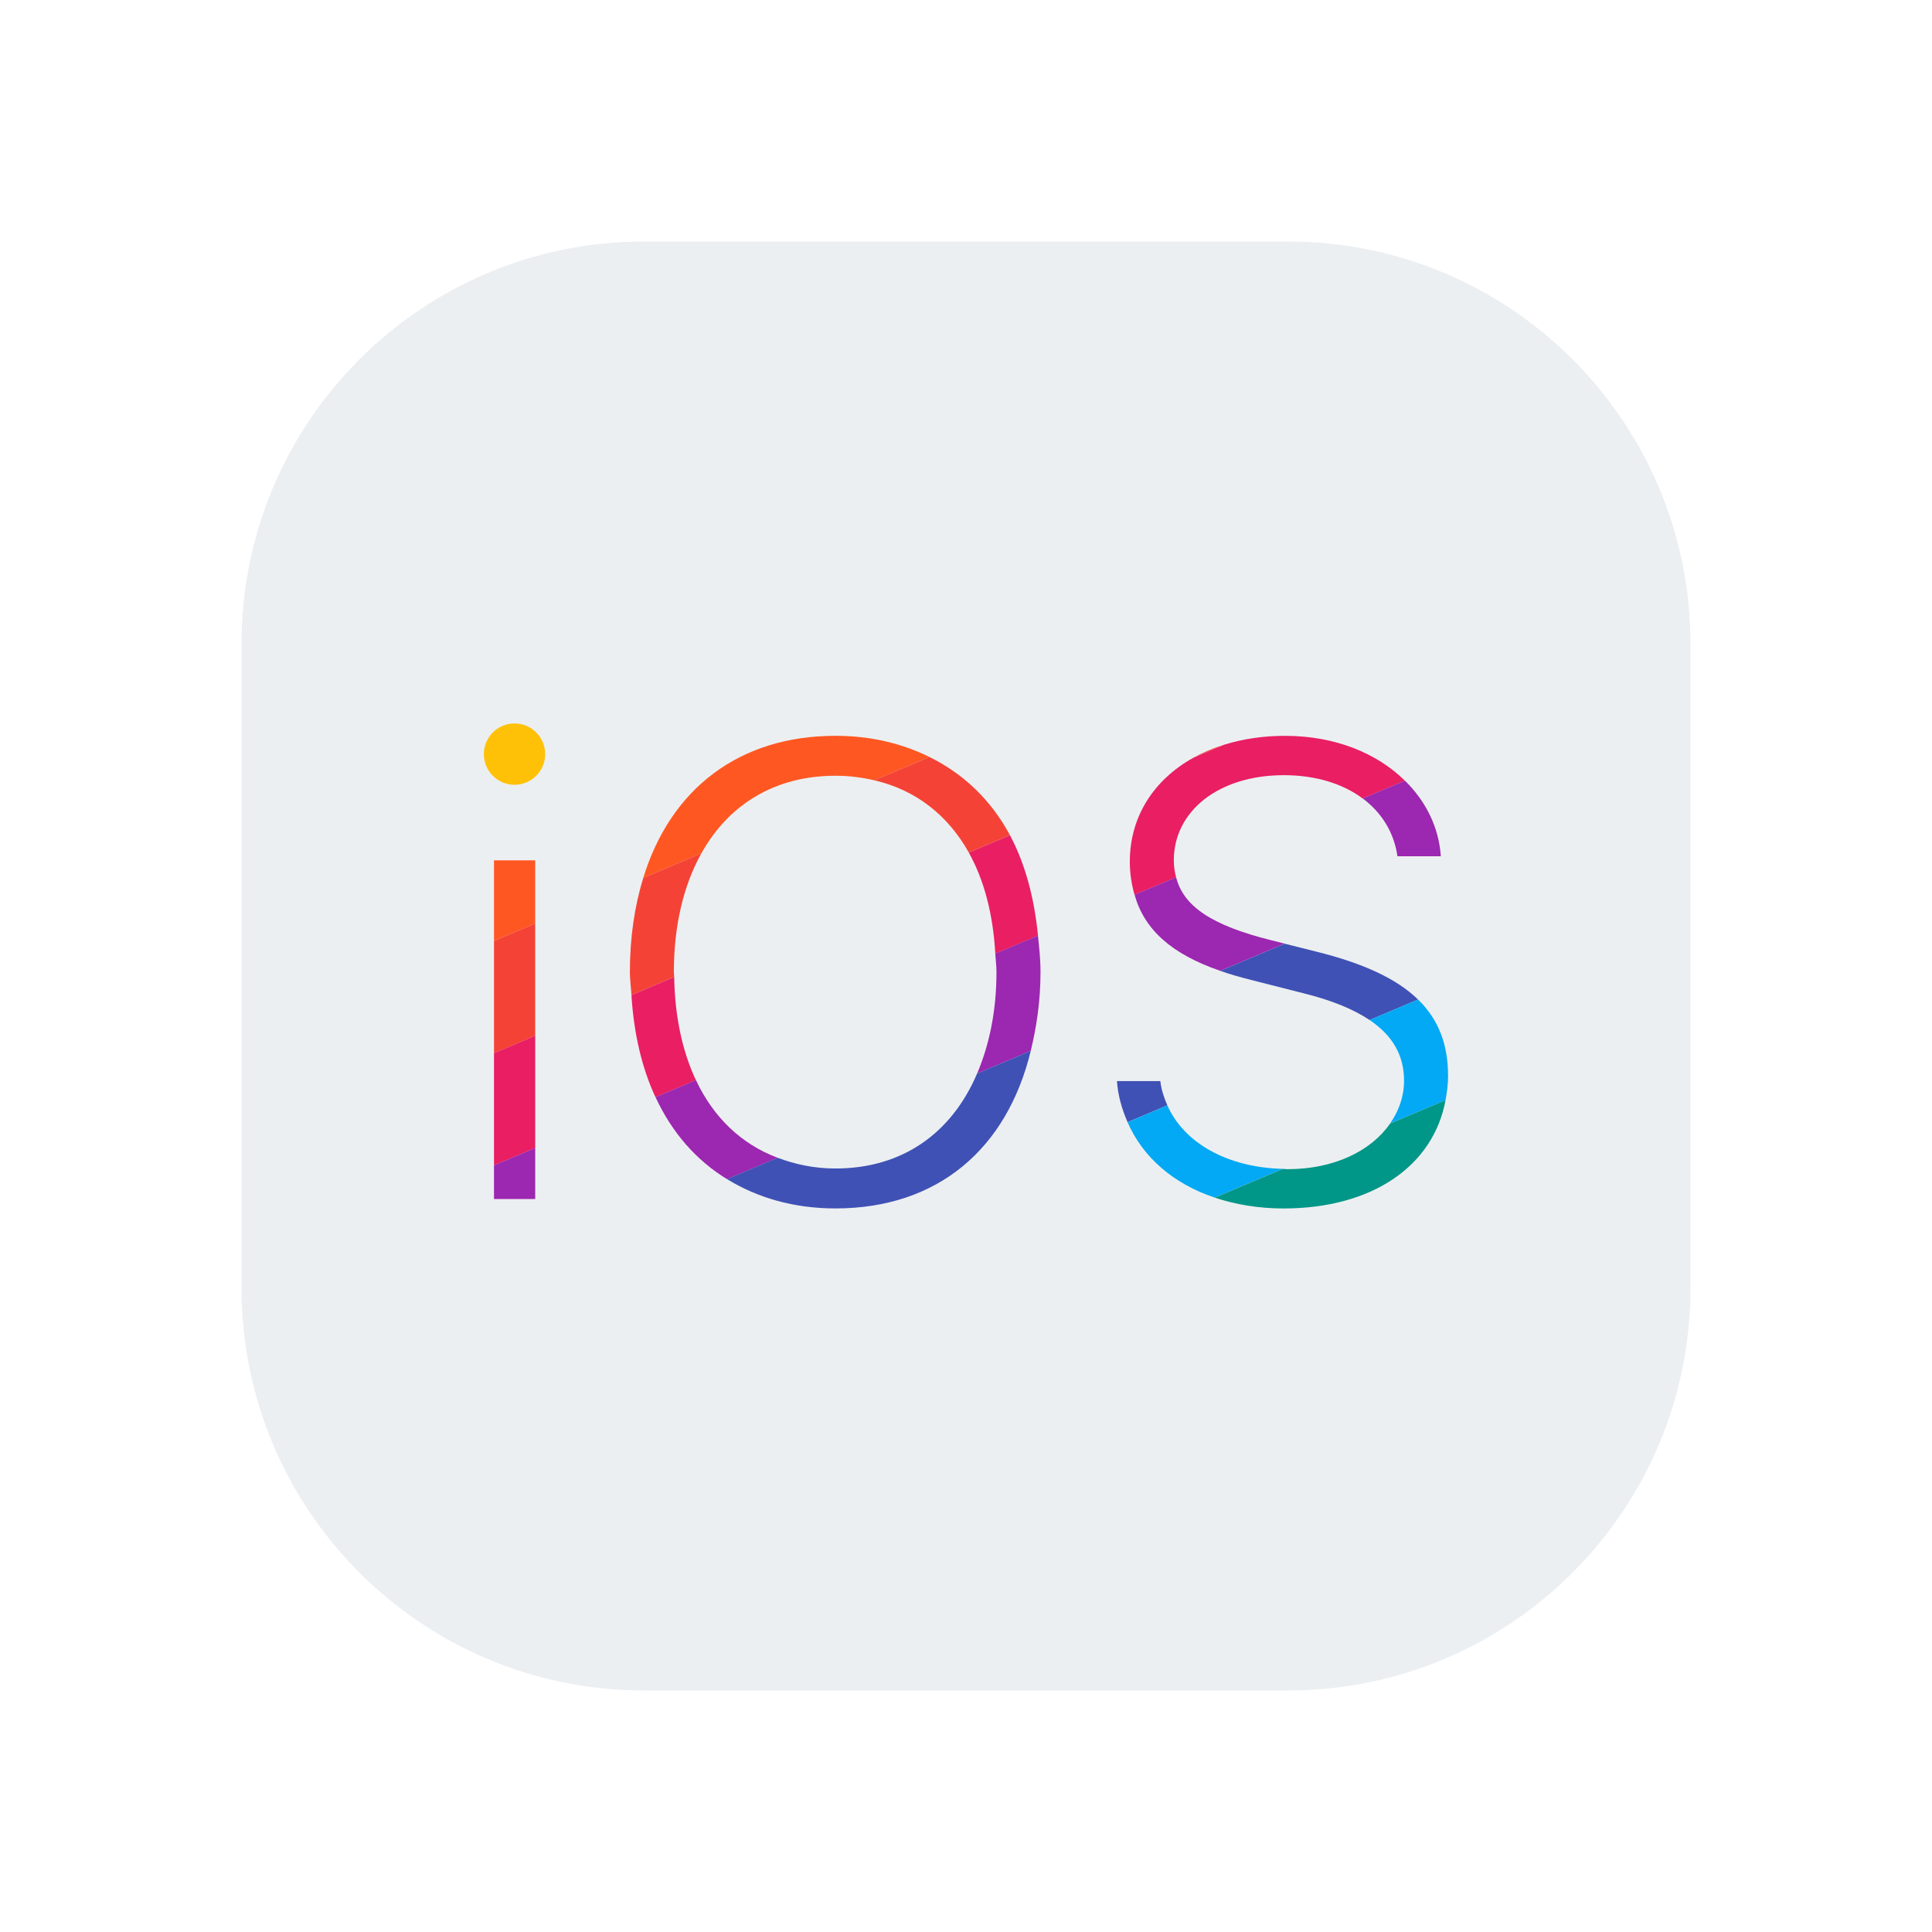
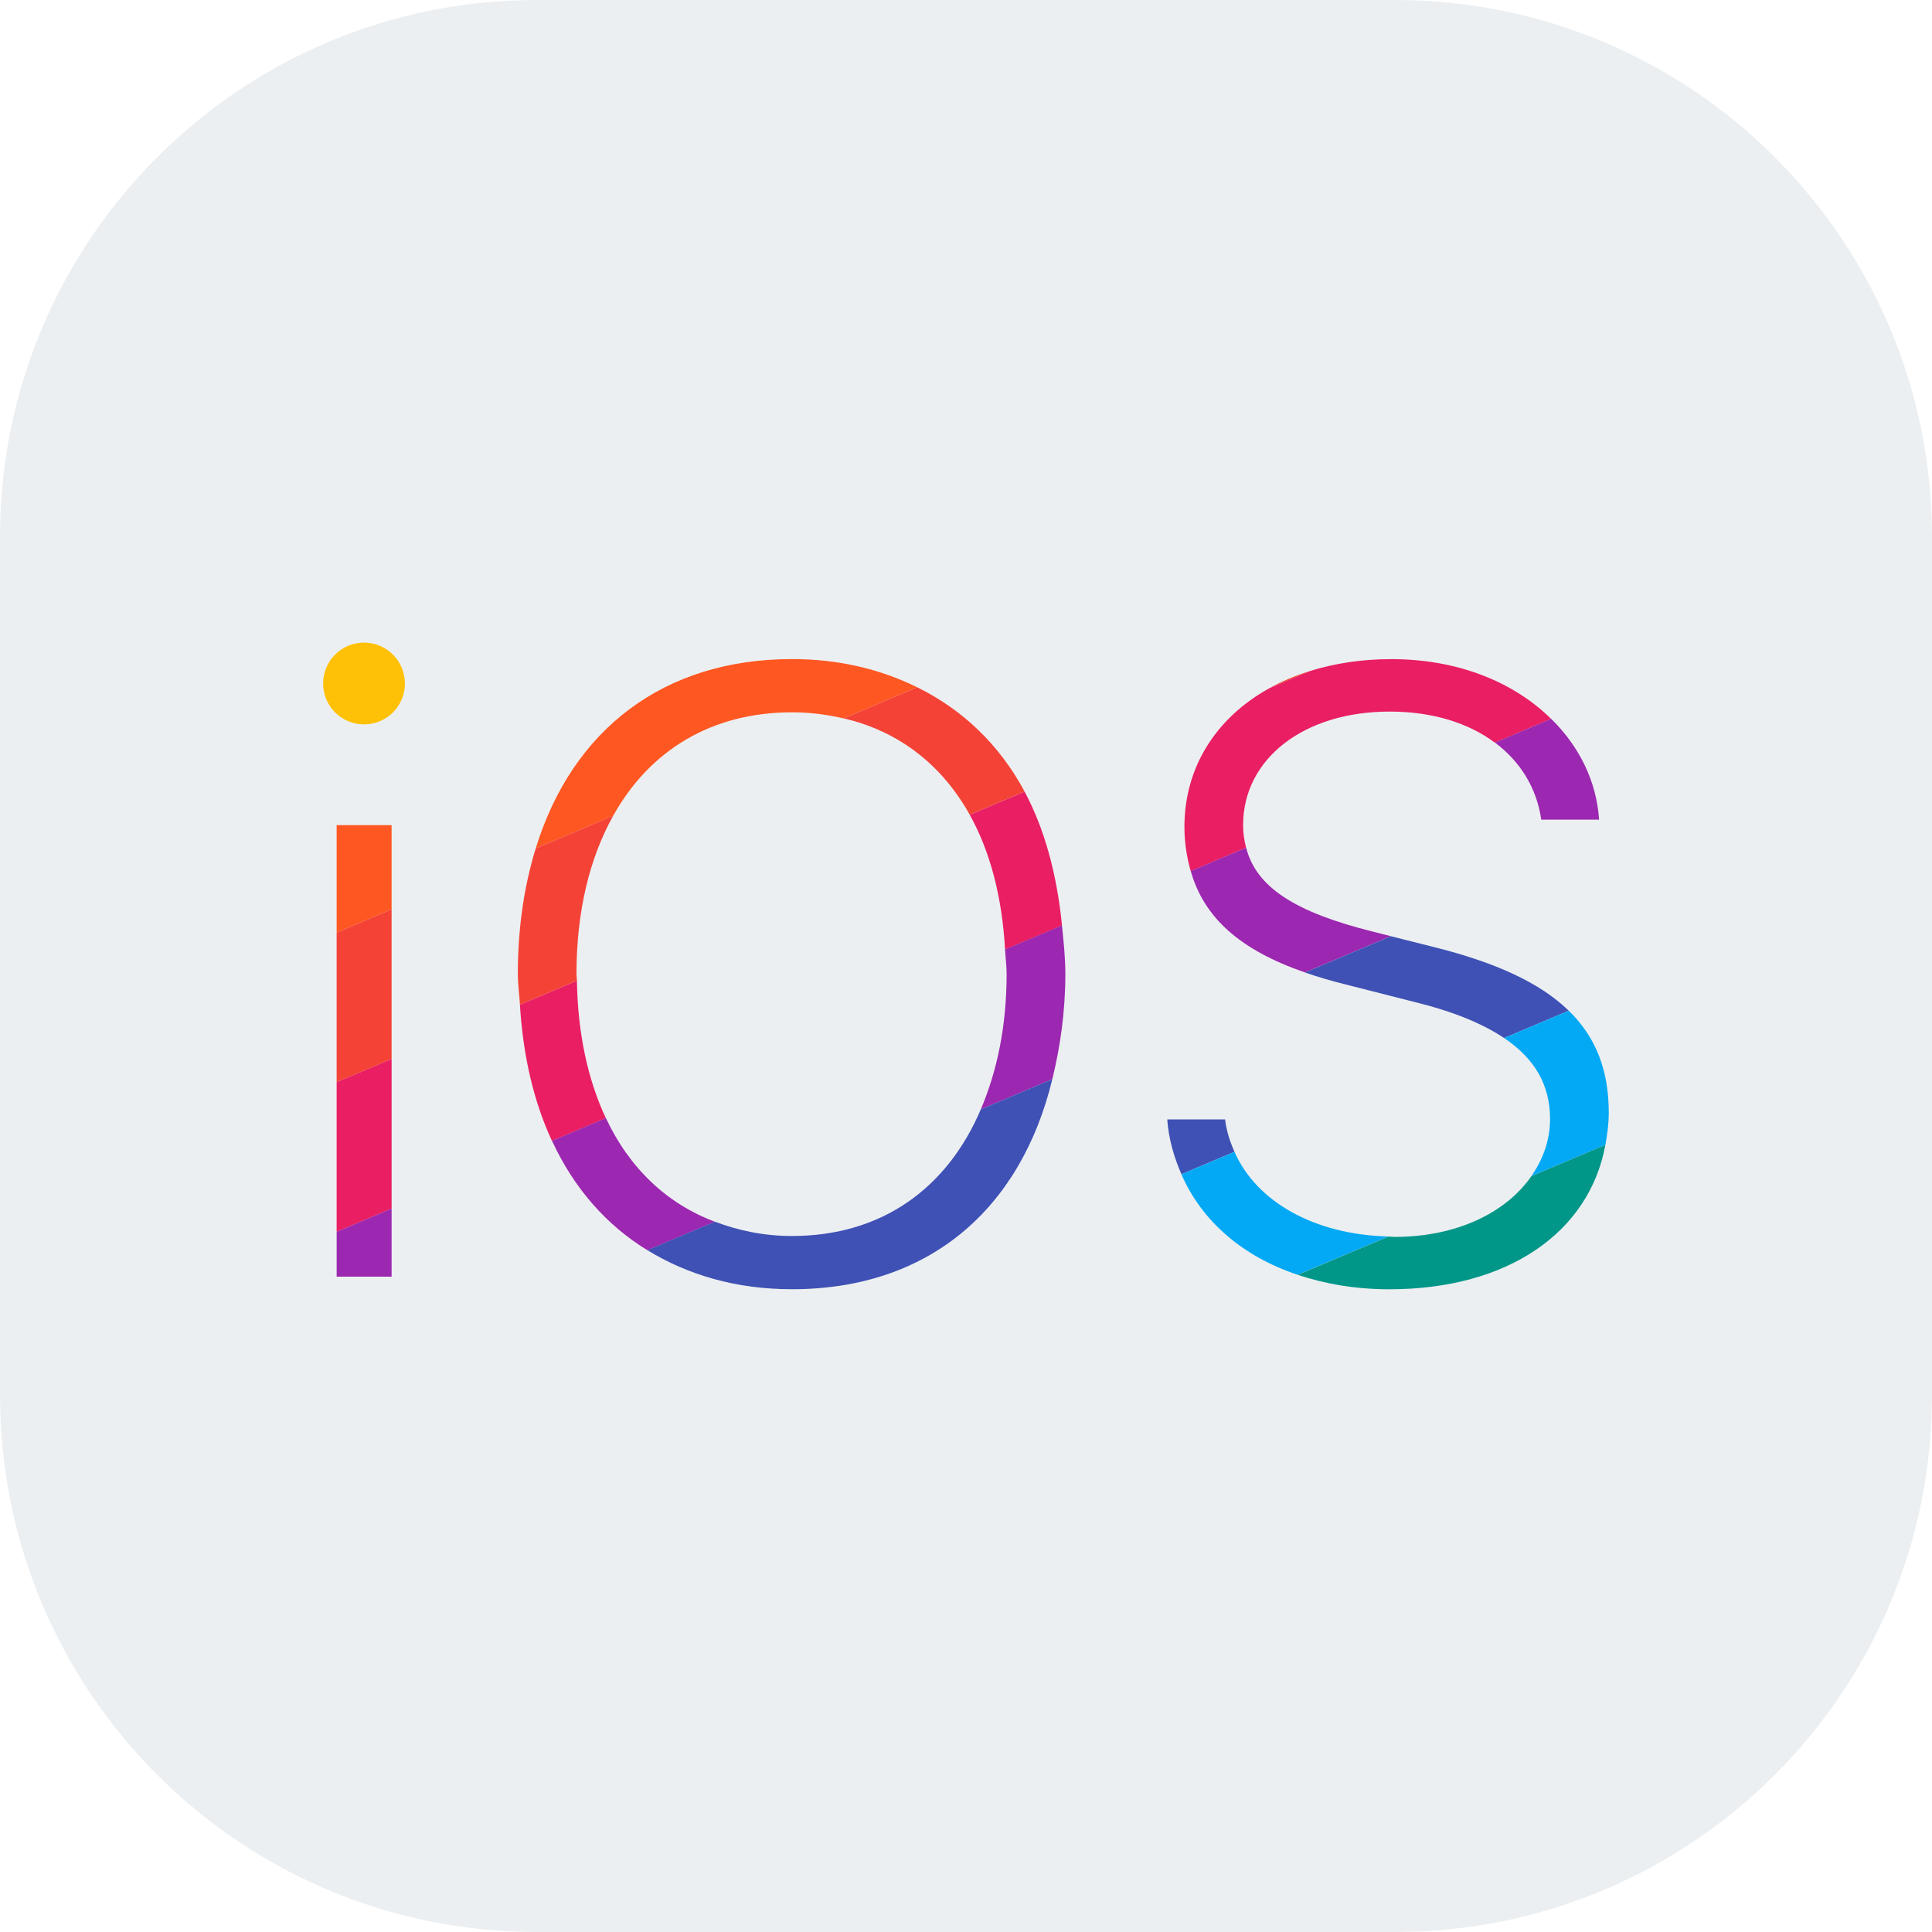
- <svg xmlns="http://www.w3.org/2000/svg" viewBox="0 0 48 48" width="48px" height="48px">
-   <path fill="#eceff1" d="M16,42h16c5.523,0,10-4.477,10-10V16c0-5.523-4.477-10-10-10H16C10.477,6,6,10.477,6,16v16C6,37.523,10.477,42,16,42z" />
-   <path fill="#ffc107" d="M12.783 17.974A0.762 0.762 0 1 0 12.783 19.498A0.762 0.762 0 1 0 12.783 17.974Z" />
-   <path fill="#ff5722" d="M15.982 21.81l1.444-.61c.68-1.22 1.835-1.927 3.332-1.927.34 0 .659.043.962.113l1.372-.579c-.676-.333-1.451-.526-2.334-.526C18.368 18.281 16.663 19.594 15.982 21.81zM13.297 22.944L13.297 21.375 12.273 21.375 12.273 23.377z" />
-   <path fill="#f44336" d="M13.297 25.733L13.297 22.944 12.273 23.377 12.273 26.165zM16.742 24.148c0-1.169.246-2.163.684-2.948l-1.444.61c-.214.696-.333 1.476-.333 2.338 0 .201.028.382.04.574l1.062-.449C16.75 24.23 16.742 24.192 16.742 24.148zM30.421 18.5c-.279.086-.537.195-.774.327L30.421 18.5zM23.092 18.807l-1.372.579c1.027.237 1.828.863 2.35 1.796l1.022-.432C24.624 19.878 23.941 19.226 23.092 18.807z" />
-   <path fill="#e91e63" d="M13.297 28.521L13.297 25.733 12.273 26.165 12.273 28.953zM30.421 18.5l-.774.327c-.983.547-1.577 1.464-1.577 2.58 0 .302.046.571.117.825l1.032-.436c-.034-.132-.056-.27-.056-.42 0-1.227 1.117-2.117 2.734-2.117.796 0 1.467.213 1.958.579l1.048-.443c-.694-.684-1.735-1.113-2.974-1.113C31.381 18.281 30.876 18.36 30.421 18.5zM16.75 24.274l-1.062.449c.059.959.26 1.811.597 2.536l1.004-.424C16.954 26.121 16.766 25.26 16.75 24.274zM25.092 20.751l-1.022.432c.381.682.603 1.532.658 2.51l1.061-.448C25.695 22.297 25.467 21.452 25.092 20.751z" />
-   <g>
-     <path fill="#9c27b0" d="M25.609 26.108c.146-.602.242-1.247.242-1.96 0-.316-.033-.609-.063-.904l-1.061.448c.009.153.03.296.03.456 0 .968-.177 1.809-.481 2.523L25.609 26.108zM17.29 26.834l-1.004.424c.408.879 1.008 1.568 1.777 2.038l1.258-.531C18.42 28.427 17.727 27.764 17.29 26.834zM13.297 28.521L12.273 28.953 12.273 29.789 13.297 29.789zM29.22 21.795l-1.032.436c.245.866.915 1.471 2.129 1.889l1.6-.676-.338-.085C30.122 22.995 29.406 22.527 29.22 21.795zM34.719 21.273h1.078c-.05-.731-.379-1.373-.893-1.879l-1.048.443C34.328 20.189 34.635 20.684 34.719 21.273z" />
-   </g>
-   <g>
-     <path fill="#3f51b5" d="M25.609 26.108l-1.333.563c-.629 1.476-1.85 2.36-3.519 2.36-.528 0-1.001-.103-1.437-.267l-1.258.531c.752.459 1.648.728 2.695.728C23.3 30.023 25.019 28.541 25.609 26.108zM28.828 26.859H27.75c.026.368.127.705.264 1.021l.989-.418C28.919 27.273 28.853 27.074 28.828 26.859zM32.695 23.641l-.779-.196-1.6.676c.234.081.487.156.762.224l1.289.328c.714.176 1.257.399 1.659.669l1.205-.509C34.703 24.318 33.878 23.934 32.695 23.641z" />
-   </g>
-   <g>
-     <path fill="#03a9f4" d="M29.003 27.463l-.989.418c.377.87 1.139 1.531 2.166 1.873l1.692-.714C30.493 29.007 29.415 28.396 29.003 27.463zM35.914 27.333c.035-.193.063-.39.063-.598 0-.784-.234-1.404-.745-1.902l-1.205.509c.579.39.856.883.856 1.51 0 .393-.131.75-.348 1.063L35.914 27.333z" />
-   </g>
-   <path fill="#009688" d="M35.914,27.333l-1.379,0.583c-0.472,0.682-1.394,1.132-2.55,1.132c-0.039,0-0.074-0.006-0.112-0.007l-1.692,0.714c0.514,0.171,1.086,0.269,1.71,0.269C34.098,30.023,35.615,28.964,35.914,27.333z" />
+ <svg xmlns="http://www.w3.org/2000/svg" fill="none" height="36" viewBox="0 0 36 36" width="36">
+   <path d="m10 36h16c5.523 0 10-4.477 10-10v-16c0-5.523-4.477-10-10-10h-16c-5.523 0-10 4.477-10 10v16c0 5.523 4.477 10 10 10z" fill="#eceff1" />
+   <path d="m6.783 11.974c-.202 0-.396.08-.539.223s-.223.337-.223.539.08.396.223.539.337.223.539.223c.202 0 .396-.08.539-.223s.223-.337.223-.539-.08-.396-.223-.539-.337-.223-.539-.223z" fill="#ffc107" />
+   <path d="m9.982 15.81 1.444-.61c.68-1.22 1.835-1.927 3.332-1.927.34 0 .659.043.962.113l1.372-.579c-.676-.333-1.451-.526-2.334-.526-2.39 0-4.095 1.313-4.776 3.529zm-2.685 1.134v-1.569h-1.024v2.002z" fill="#ff5722" />
+   <path d="m7.297 19.733v-2.789l-1.024.433v2.788zm3.445-1.585c0-1.169.246-2.163.684-2.948l-1.444.61c-.214.696-.333 1.476-.333 2.338 0 .201.028.382.04.574l1.062-.449c-.001-.043-.009-.081-.009-.125zm13.679-5.648c-.279.086-.537.195-.774.327zm-7.329.307-1.372.579c1.027.237 1.828.863 2.35 1.796l1.022-.432c-.468-.872-1.151-1.524-2-1.943z" fill="#f44336" />
+   <path d="m7.297 22.521v-2.788l-1.024.432v2.788zm17.124-10.021-.774.327c-.983.547-1.577 1.464-1.577 2.58 0 .302.046.571.117.825l1.032-.436c-.034-.132-.056-.27-.056-.42 0-1.227 1.117-2.117 2.734-2.117.796 0 1.467.213 1.958.579l1.048-.443c-.694-.684-1.735-1.113-2.974-1.113-.548-.001-1.053.078-1.508.218zm-13.671 5.774-1.062.449c.059.959.26 1.811.597 2.536l1.004-.424c-.335-.714-.523-1.575-.539-2.561zm8.342-3.523-1.022.432c.381.682.603 1.532.658 2.51l1.061-.448c-.094-.948-.322-1.793-.697-2.494z" fill="#e91e63" />
+   <path d="m19.609 20.108c.146-.602.242-1.247.242-1.96 0-.316-.033-.609-.063-.904l-1.061.448c.009.153.03.296.03.456 0 .968-.177 1.809-.481 2.523zm-8.319.726-1.004.424c.408.879 1.008 1.568 1.777 2.038l1.258-.531c-.901-.338-1.594-1.001-2.031-1.931zm-3.993 1.687-1.024.432v.836h1.024zm15.923-6.726-1.032.436c.245.866.915 1.471 2.129 1.889l1.6-.676-.338-.085c-1.457-.364-2.173-.832-2.359-1.564zm5.499-.522h1.078c-.05-.731-.379-1.373-.893-1.879l-1.048.443c.472.352.779.847.863 1.436z" fill="#9c27b0" />
+   <path d="m19.609 20.108-1.333.563c-.629 1.476-1.85 2.36-3.519 2.36-.528 0-1.001-.103-1.437-.267l-1.258.531c.752.459 1.648.728 2.695.728 2.543 0 4.262-1.482 4.852-3.915zm3.219.751h-1.078c.026.368.127.705.264 1.021l.989-.418c-.084-.189-.15-.388-.175-.603zm3.867-3.218-.779-.196-1.6.676c.234.081.487.156.762.224l1.289.328c.714.176 1.257.399 1.659.669l1.205-.509c-.528-.515-1.353-.899-2.536-1.192z" fill="#3f51b5" />
+   <path d="m23.003 21.463-.989.418c.377.87 1.139 1.531 2.166 1.873l1.692-.714c-1.379-.033-2.457-.644-2.869-1.577zm6.911-.13c.035-.193.063-.39.063-.598 0-.784-.234-1.404-.745-1.902l-1.205.509c.579.39.856.883.856 1.51 0 .393-.131.75-.348 1.063z" fill="#03a9f4" />
+   <path d="m29.914 21.333-1.379.583c-.472.682-1.394 1.132-2.55 1.132-.039 0-.074-.006-.112-.007l-1.692.714c.514.171 1.086.269 1.71.269 2.207-.001 3.724-1.06 4.023-2.691z" fill="#009688" />
</svg>
